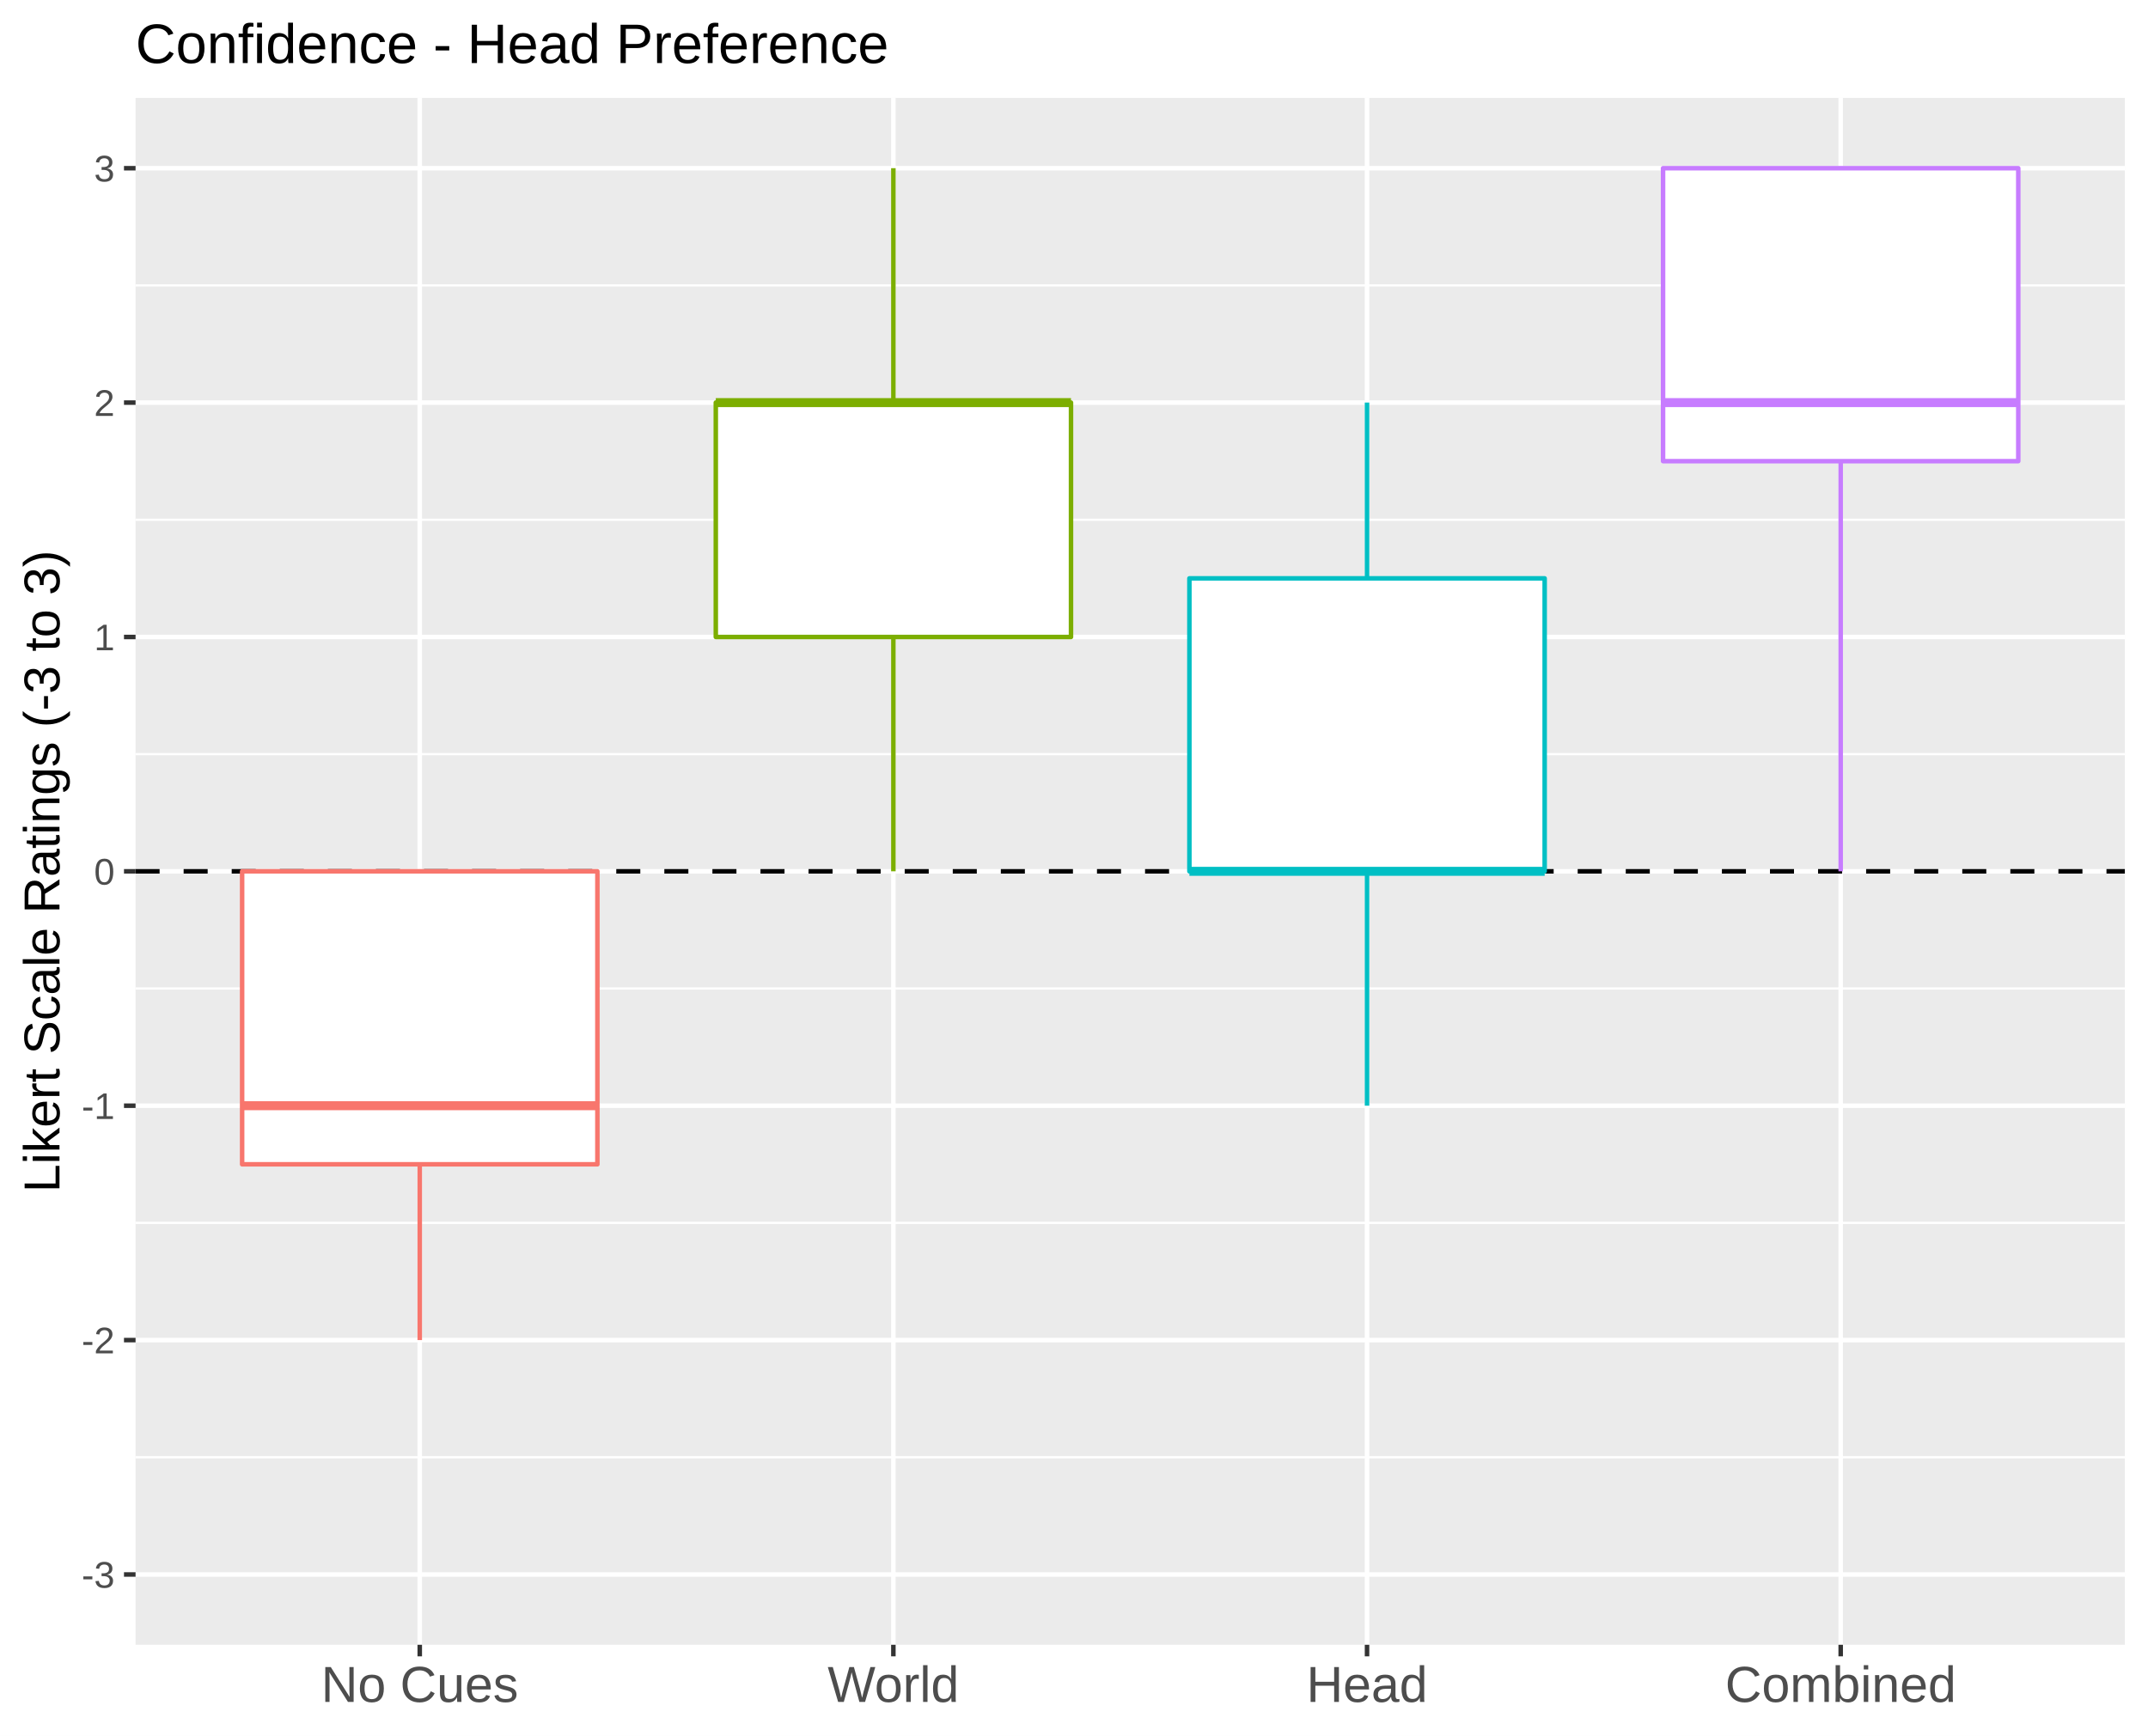
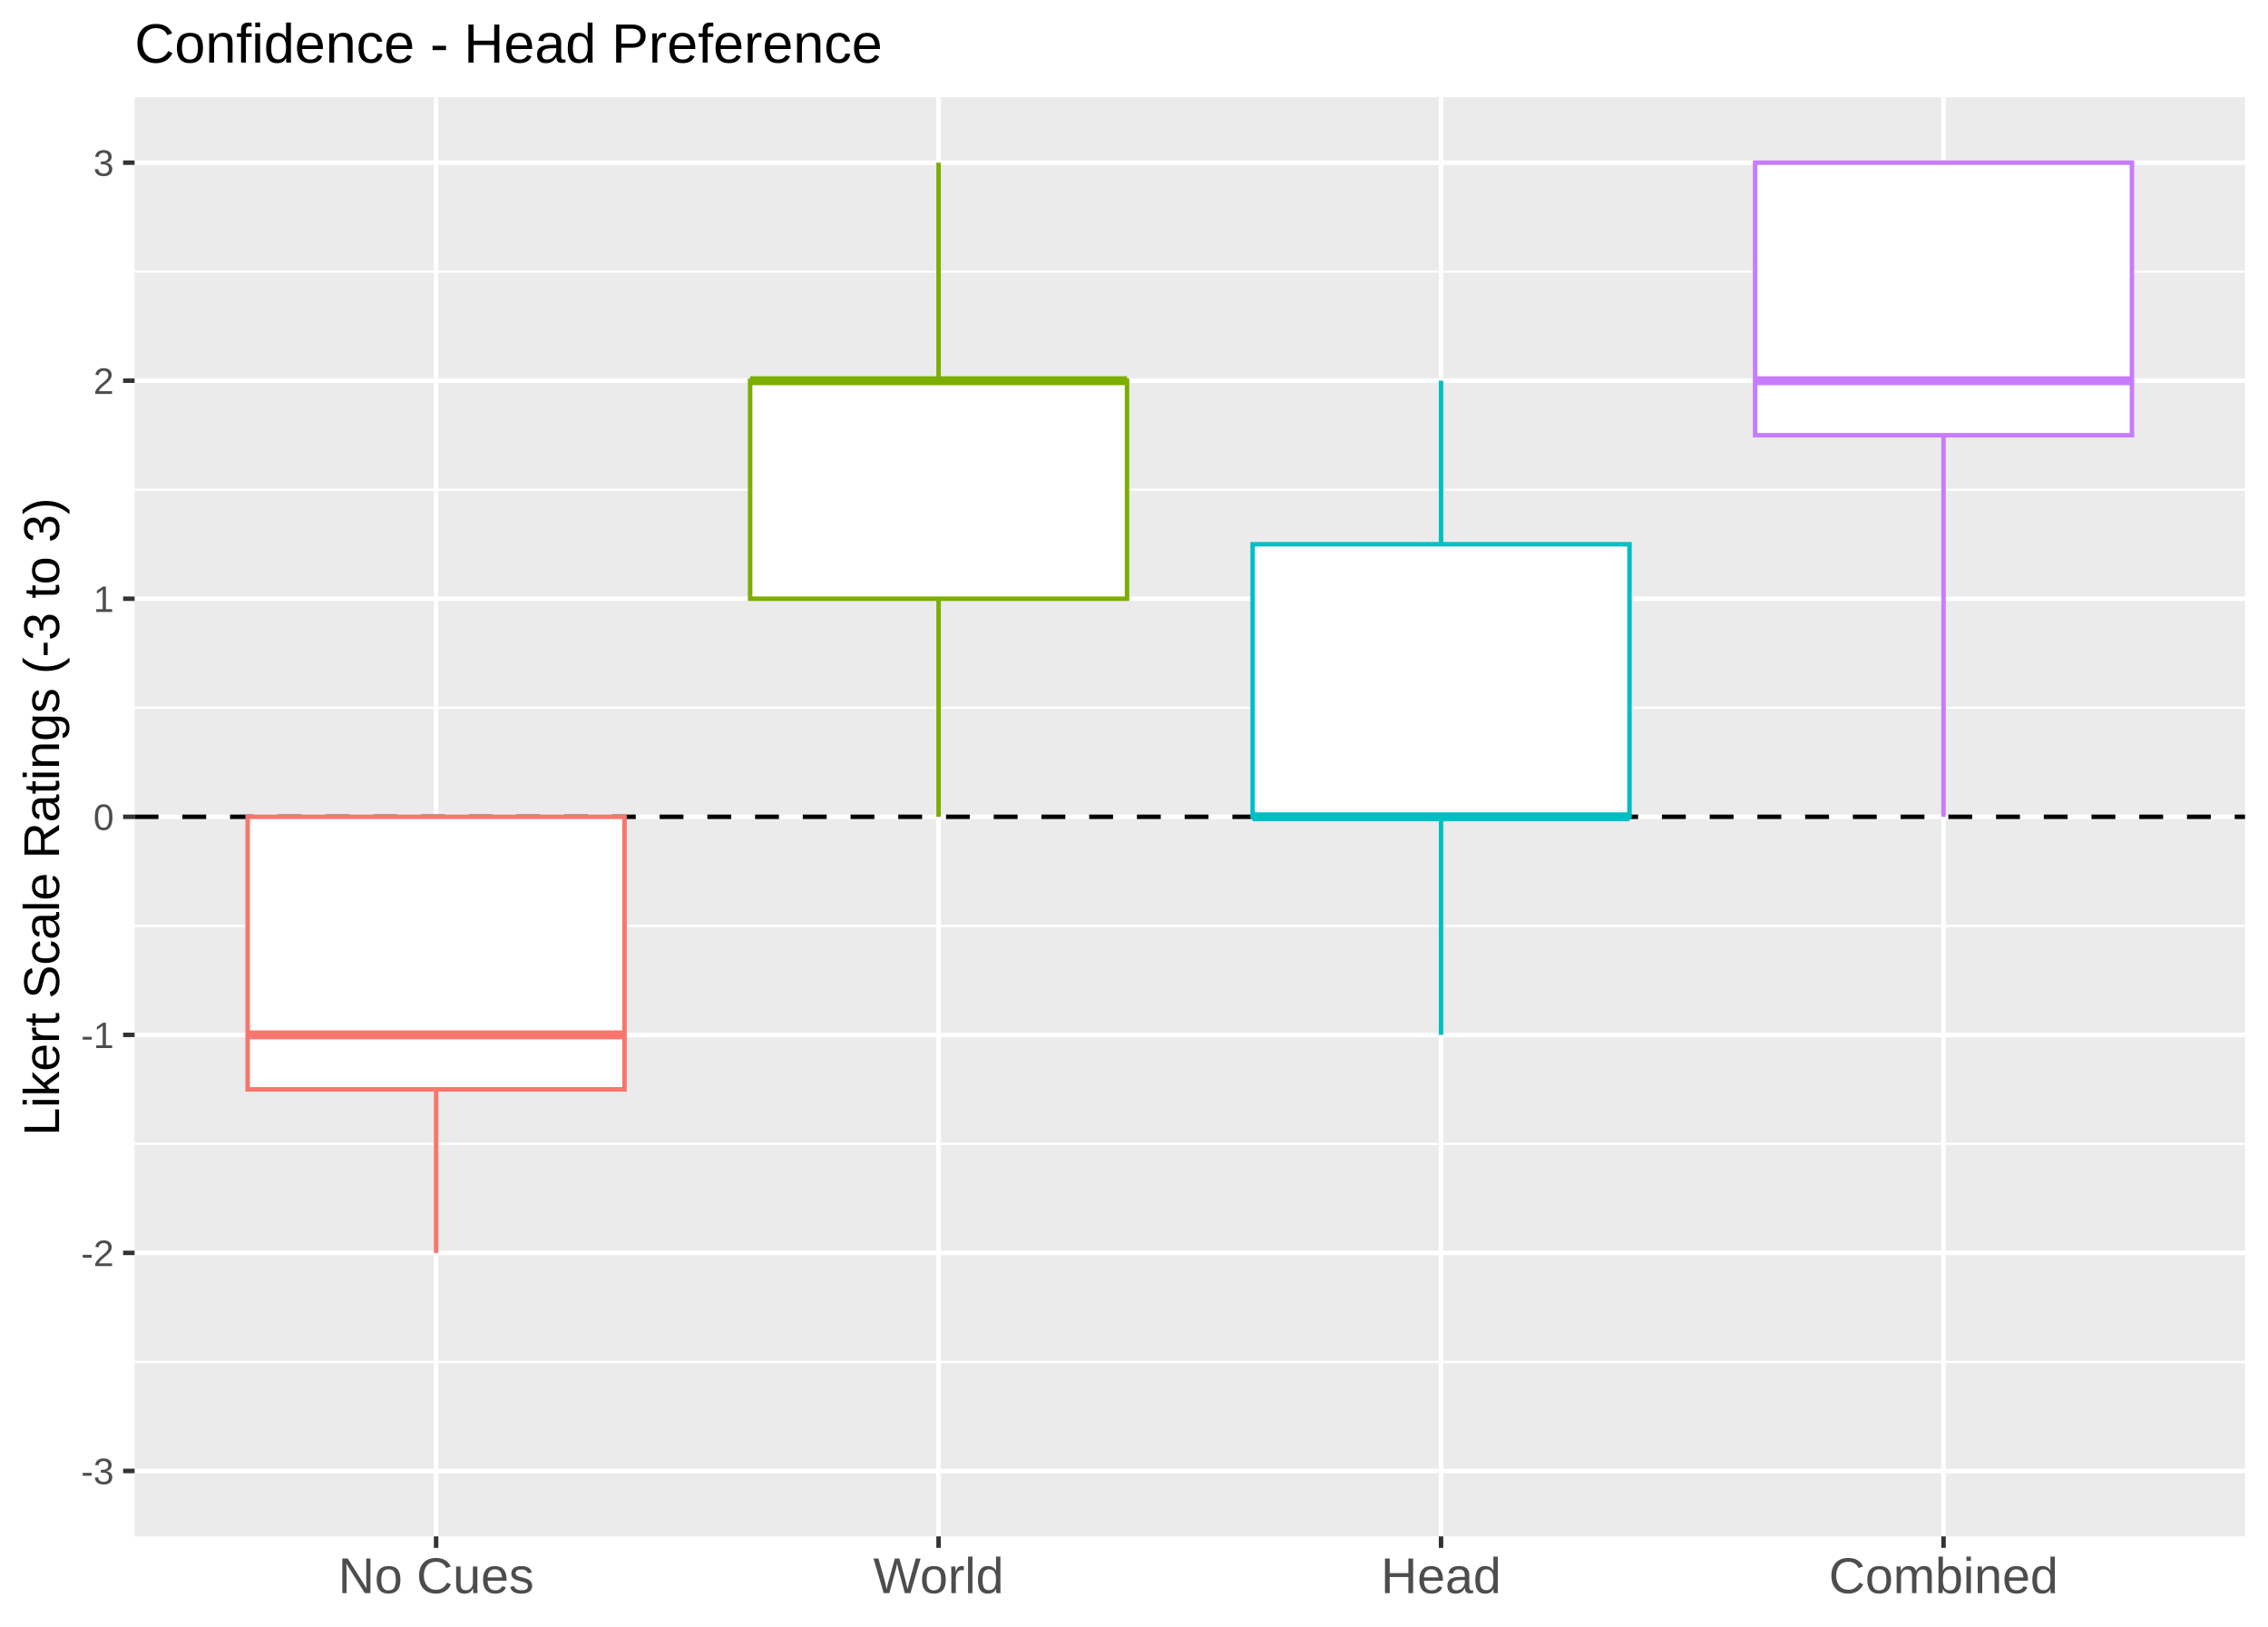
- <svg xmlns="http://www.w3.org/2000/svg" class="svglite" width="508.50pt" height="411.00pt" viewBox="0 0 508.50 411.00">
+ <svg xmlns="http://www.w3.org/2000/svg" class="svglite" width="540.75pt" height="387.75pt" viewBox="0 0 540.75 387.75">
  <defs>
    <style type="text/css">
    .svglite line, .svglite polyline, .svglite polygon, .svglite path, .svglite rect, .svglite circle {
      fill: none;
      stroke: #000000;
      stroke-linecap: round;
      stroke-linejoin: round;
      stroke-miterlimit: 10.00;
    }
    .svglite text {
      white-space: pre;
    }
  </style>
  </defs>
  <rect width="100%" height="100%" style="stroke: none; fill: #FFFFFF;" />
  <defs>
-     <clipPath id="cpMC4wMHw1MDguNTB8MC4wMHw0MTEuMDA=">
-       <rect x="0.00" y="0.00" width="508.50" height="411.00" />
+     <clipPath id="cpMC4wMHw1NDAuNzV8MC4wMHwzODcuNzU=">
+       <rect x="0.00" y="0.00" width="540.75" height="387.75" />
    </clipPath>
  </defs>
-   <g clip-path="url(#cpMC4wMHw1MDguNTB8MC4wMHw0MTEuMDA=)">
-     <rect x="0.00" y="0.00" width="508.50" height="411.00" style="stroke-width: 1.07; stroke: #FFFFFF; fill: #FFFFFF;" />
+   <g clip-path="url(#cpMC4wMHw1NDAuNzV8MC4wMHwzODcuNzU=)">
+     <rect x="0.00" y="0.00" width="540.75" height="387.75" style="stroke-width: 1.07; stroke: #FFFFFF; fill: #FFFFFF;" />
  </g>
  <defs>
-     <clipPath id="cpMzIuMDl8NTAzLjAyfDIzLjE4fDM4OS40Nw==">
-       <rect x="32.09" y="23.18" width="470.93" height="366.29" />
+     <clipPath id="cpMzIuMDl8NTM1LjI3fDIzLjE4fDM2Ni4yMg==">
+       <rect x="32.09" y="23.18" width="503.18" height="343.04" />
    </clipPath>
  </defs>
-   <g clip-path="url(#cpMzIuMDl8NTAzLjAyfDIzLjE4fDM4OS40Nw==)">
-     <rect x="32.09" y="23.18" width="470.93" height="366.29" style="stroke-width: 1.07; stroke: none; fill: #EBEBEB;" />
-     <polyline points="32.09,345.07 503.02,345.07 " style="stroke-width: 0.53; stroke: #FFFFFF; stroke-linecap: butt;" />
-     <polyline points="32.09,289.57 503.02,289.57 " style="stroke-width: 0.53; stroke: #FFFFFF; stroke-linecap: butt;" />
-     <polyline points="32.09,234.07 503.02,234.07 " style="stroke-width: 0.53; stroke: #FFFFFF; stroke-linecap: butt;" />
-     <polyline points="32.09,178.58 503.02,178.58 " style="stroke-width: 0.53; stroke: #FFFFFF; stroke-linecap: butt;" />
-     <polyline points="32.09,123.08 503.02,123.08 " style="stroke-width: 0.53; stroke: #FFFFFF; stroke-linecap: butt;" />
-     <polyline points="32.09,67.58 503.02,67.58 " style="stroke-width: 0.53; stroke: #FFFFFF; stroke-linecap: butt;" />
-     <polyline points="32.09,372.82 503.02,372.82 " style="stroke-width: 1.07; stroke: #FFFFFF; stroke-linecap: butt;" />
-     <polyline points="32.09,317.32 503.02,317.32 " style="stroke-width: 1.07; stroke: #FFFFFF; stroke-linecap: butt;" />
-     <polyline points="32.09,261.82 503.02,261.82 " style="stroke-width: 1.07; stroke: #FFFFFF; stroke-linecap: butt;" />
-     <polyline points="32.09,206.32 503.02,206.32 " style="stroke-width: 1.07; stroke: #FFFFFF; stroke-linecap: butt;" />
-     <polyline points="32.09,150.83 503.02,150.83 " style="stroke-width: 1.07; stroke: #FFFFFF; stroke-linecap: butt;" />
-     <polyline points="32.09,95.33 503.02,95.33 " style="stroke-width: 1.07; stroke: #FFFFFF; stroke-linecap: butt;" />
-     <polyline points="32.09,39.83 503.02,39.83 " style="stroke-width: 1.07; stroke: #FFFFFF; stroke-linecap: butt;" />
-     <polyline points="99.37,389.47 99.37,23.18 " style="stroke-width: 1.07; stroke: #FFFFFF; stroke-linecap: butt;" />
-     <polyline points="211.49,389.47 211.49,23.18 " style="stroke-width: 1.07; stroke: #FFFFFF; stroke-linecap: butt;" />
-     <polyline points="323.62,389.47 323.62,23.18 " style="stroke-width: 1.07; stroke: #FFFFFF; stroke-linecap: butt;" />
-     <polyline points="435.75,389.47 435.75,23.18 " style="stroke-width: 1.07; stroke: #FFFFFF; stroke-linecap: butt;" />
-     <line x1="32.09" y1="206.32" x2="503.02" y2="206.32" style="stroke-width: 1.07; stroke-dasharray: 5.69,5.69; stroke-linecap: butt;" />
-     <line x1="99.37" y1="206.32" x2="99.37" y2="206.32" style="stroke-width: 1.07; stroke: #F8766D; stroke-linecap: butt;" />
-     <line x1="99.37" y1="275.70" x2="99.37" y2="317.32" style="stroke-width: 1.07; stroke: #F8766D; stroke-linecap: butt;" />
-     <polygon points="57.32,206.32 57.32,275.70 141.42,275.70 141.42,206.32 57.32,206.32 " style="stroke-width: 1.07; stroke: #F8766D; fill: #FFFFFF;" />
-     <line x1="57.32" y1="261.82" x2="141.42" y2="261.82" style="stroke-width: 2.13; stroke: #F8766D; stroke-linecap: butt;" />
-     <line x1="211.49" y1="95.33" x2="211.49" y2="39.83" style="stroke-width: 1.07; stroke: #7CAE00; stroke-linecap: butt;" />
-     <line x1="211.49" y1="150.83" x2="211.49" y2="206.32" style="stroke-width: 1.07; stroke: #7CAE00; stroke-linecap: butt;" />
-     <polygon points="169.45,95.33 169.45,150.83 253.54,150.83 253.54,95.33 169.45,95.33 " style="stroke-width: 1.07; stroke: #7CAE00; fill: #FFFFFF;" />
-     <line x1="169.45" y1="95.33" x2="253.54" y2="95.33" style="stroke-width: 2.13; stroke: #7CAE00; stroke-linecap: butt;" />
-     <line x1="323.62" y1="136.95" x2="323.62" y2="95.33" style="stroke-width: 1.07; stroke: #00BFC4; stroke-linecap: butt;" />
-     <line x1="323.62" y1="206.32" x2="323.62" y2="261.82" style="stroke-width: 1.07; stroke: #00BFC4; stroke-linecap: butt;" />
-     <polygon points="281.57,136.95 281.57,206.32 365.67,206.32 365.67,136.95 281.57,136.95 " style="stroke-width: 1.07; stroke: #00BFC4; fill: #FFFFFF;" />
-     <line x1="281.57" y1="206.32" x2="365.67" y2="206.32" style="stroke-width: 2.13; stroke: #00BFC4; stroke-linecap: butt;" />
-     <line x1="435.75" y1="39.83" x2="435.75" y2="39.83" style="stroke-width: 1.07; stroke: #C77CFF; stroke-linecap: butt;" />
-     <line x1="435.75" y1="109.20" x2="435.75" y2="206.32" style="stroke-width: 1.07; stroke: #C77CFF; stroke-linecap: butt;" />
-     <polygon points="393.70,39.83 393.70,109.20 477.79,109.20 477.79,39.83 393.70,39.83 " style="stroke-width: 1.07; stroke: #C77CFF; fill: #FFFFFF;" />
-     <line x1="393.70" y1="95.33" x2="477.79" y2="95.33" style="stroke-width: 2.13; stroke: #C77CFF; stroke-linecap: butt;" />
+   <g clip-path="url(#cpMzIuMDl8NTM1LjI3fDIzLjE4fDM2Ni4yMg==)">
+     <rect x="32.09" y="23.18" width="503.18" height="343.04" style="stroke-width: 1.07; stroke: none; fill: #EBEBEB;" />
+     <polyline points="32.09,324.64 535.27,324.64 " style="stroke-width: 0.53; stroke: #FFFFFF; stroke-linecap: butt;" />
+     <polyline points="32.09,272.66 535.27,272.66 " style="stroke-width: 0.53; stroke: #FFFFFF; stroke-linecap: butt;" />
+     <polyline points="32.09,220.69 535.27,220.69 " style="stroke-width: 0.53; stroke: #FFFFFF; stroke-linecap: butt;" />
+     <polyline points="32.09,168.71 535.27,168.71 " style="stroke-width: 0.53; stroke: #FFFFFF; stroke-linecap: butt;" />
+     <polyline points="32.09,116.74 535.27,116.74 " style="stroke-width: 0.53; stroke: #FFFFFF; stroke-linecap: butt;" />
+     <polyline points="32.09,64.76 535.27,64.76 " style="stroke-width: 0.53; stroke: #FFFFFF; stroke-linecap: butt;" />
+     <polyline points="32.09,350.63 535.27,350.63 " style="stroke-width: 1.07; stroke: #FFFFFF; stroke-linecap: butt;" />
+     <polyline points="32.09,298.65 535.27,298.65 " style="stroke-width: 1.07; stroke: #FFFFFF; stroke-linecap: butt;" />
+     <polyline points="32.09,246.68 535.27,246.68 " style="stroke-width: 1.07; stroke: #FFFFFF; stroke-linecap: butt;" />
+     <polyline points="32.09,194.70 535.27,194.70 " style="stroke-width: 1.07; stroke: #FFFFFF; stroke-linecap: butt;" />
+     <polyline points="32.09,142.72 535.27,142.72 " style="stroke-width: 1.07; stroke: #FFFFFF; stroke-linecap: butt;" />
+     <polyline points="32.09,90.75 535.27,90.75 " style="stroke-width: 1.07; stroke: #FFFFFF; stroke-linecap: butt;" />
+     <polyline points="32.09,38.77 535.27,38.77 " style="stroke-width: 1.07; stroke: #FFFFFF; stroke-linecap: butt;" />
+     <polyline points="103.98,366.22 103.98,23.18 " style="stroke-width: 1.07; stroke: #FFFFFF; stroke-linecap: butt;" />
+     <polyline points="223.78,366.22 223.78,23.18 " style="stroke-width: 1.07; stroke: #FFFFFF; stroke-linecap: butt;" />
+     <polyline points="343.58,366.22 343.58,23.18 " style="stroke-width: 1.07; stroke: #FFFFFF; stroke-linecap: butt;" />
+     <polyline points="463.39,366.22 463.39,23.18 " style="stroke-width: 1.07; stroke: #FFFFFF; stroke-linecap: butt;" />
+     <line x1="32.09" y1="194.70" x2="535.27" y2="194.70" style="stroke-width: 1.07; stroke-dasharray: 5.69,5.69; stroke-linecap: butt;" />
+     <line x1="103.98" y1="194.70" x2="103.98" y2="194.70" style="stroke-width: 1.07; stroke: #F8766D; stroke-linecap: butt;" />
+     <line x1="103.98" y1="259.67" x2="103.98" y2="298.65" style="stroke-width: 1.07; stroke: #F8766D; stroke-linecap: butt;" />
+     <polygon points="59.05,194.70 59.05,259.67 148.90,259.67 148.90,194.70 59.05,194.70 " style="stroke-width: 1.07; stroke: #F8766D; stroke-linecap: butt; stroke-linejoin: miter; fill: #FFFFFF;" />
+     <line x1="59.05" y1="246.68" x2="148.90" y2="246.68" style="stroke-width: 2.13; stroke: #F8766D; stroke-linecap: butt; stroke-linejoin: miter;" />
+     <line x1="223.78" y1="90.75" x2="223.78" y2="38.77" style="stroke-width: 1.07; stroke: #7CAE00; stroke-linecap: butt;" />
+     <line x1="223.78" y1="142.72" x2="223.78" y2="194.70" style="stroke-width: 1.07; stroke: #7CAE00; stroke-linecap: butt;" />
+     <polygon points="178.85,90.75 178.85,142.72 268.71,142.72 268.71,90.75 178.85,90.75 " style="stroke-width: 1.07; stroke: #7CAE00; stroke-linecap: butt; stroke-linejoin: miter; fill: #FFFFFF;" />
+     <line x1="178.85" y1="90.75" x2="268.71" y2="90.75" style="stroke-width: 2.13; stroke: #7CAE00; stroke-linecap: butt; stroke-linejoin: miter;" />
+     <line x1="343.58" y1="129.73" x2="343.58" y2="90.75" style="stroke-width: 1.07; stroke: #00BFC4; stroke-linecap: butt;" />
+     <line x1="343.58" y1="194.70" x2="343.58" y2="246.68" style="stroke-width: 1.07; stroke: #00BFC4; stroke-linecap: butt;" />
+     <polygon points="298.66,129.73 298.66,194.70 388.51,194.70 388.51,129.73 298.66,129.73 " style="stroke-width: 1.07; stroke: #00BFC4; stroke-linecap: butt; stroke-linejoin: miter; fill: #FFFFFF;" />
+     <line x1="298.66" y1="194.70" x2="388.51" y2="194.70" style="stroke-width: 2.13; stroke: #00BFC4; stroke-linecap: butt; stroke-linejoin: miter;" />
+     <line x1="463.39" y1="38.77" x2="463.39" y2="38.77" style="stroke-width: 1.07; stroke: #C77CFF; stroke-linecap: butt;" />
+     <line x1="463.39" y1="103.74" x2="463.39" y2="194.70" style="stroke-width: 1.07; stroke: #C77CFF; stroke-linecap: butt;" />
+     <polygon points="418.46,38.77 418.46,103.74 508.31,103.74 508.31,38.77 418.46,38.77 " style="stroke-width: 1.07; stroke: #C77CFF; stroke-linecap: butt; stroke-linejoin: miter; fill: #FFFFFF;" />
+     <line x1="418.46" y1="90.75" x2="508.31" y2="90.75" style="stroke-width: 2.13; stroke: #C77CFF; stroke-linecap: butt; stroke-linejoin: miter;" />
  </g>
-   <g clip-path="url(#cpMC4wMHw1MDguNTB8MC4wMHw0MTEuMDA=)">
-     <text x="27.16" y="375.97" text-anchor="end" style="font-size: 8.80px;fill: #4D4D4D; font-family: &quot;Arial&quot;;" textLength="7.83px" lengthAdjust="spacingAndGlyphs">-3</text>
-     <text x="27.16" y="320.47" text-anchor="end" style="font-size: 8.80px;fill: #4D4D4D; font-family: &quot;Arial&quot;;" textLength="7.83px" lengthAdjust="spacingAndGlyphs">-2</text>
-     <text x="27.16" y="264.97" text-anchor="end" style="font-size: 8.80px;fill: #4D4D4D; font-family: &quot;Arial&quot;;" textLength="7.83px" lengthAdjust="spacingAndGlyphs">-1</text>
-     <text x="27.16" y="209.47" text-anchor="end" style="font-size: 8.80px;fill: #4D4D4D; font-family: &quot;Arial&quot;;" textLength="4.90px" lengthAdjust="spacingAndGlyphs">0</text>
-     <text x="27.16" y="153.98" text-anchor="end" style="font-size: 8.80px;fill: #4D4D4D; font-family: &quot;Arial&quot;;" textLength="4.90px" lengthAdjust="spacingAndGlyphs">1</text>
-     <text x="27.16" y="98.48" text-anchor="end" style="font-size: 8.80px;fill: #4D4D4D; font-family: &quot;Arial&quot;;" textLength="4.90px" lengthAdjust="spacingAndGlyphs">2</text>
-     <text x="27.16" y="42.98" text-anchor="end" style="font-size: 8.80px;fill: #4D4D4D; font-family: &quot;Arial&quot;;" textLength="4.90px" lengthAdjust="spacingAndGlyphs">3</text>
-     <polyline points="29.35,372.82 32.09,372.82 " style="stroke-width: 1.07; stroke: #333333; stroke-linecap: butt;" />
-     <polyline points="29.35,317.32 32.09,317.32 " style="stroke-width: 1.07; stroke: #333333; stroke-linecap: butt;" />
-     <polyline points="29.35,261.82 32.09,261.82 " style="stroke-width: 1.07; stroke: #333333; stroke-linecap: butt;" />
-     <polyline points="29.35,206.32 32.09,206.32 " style="stroke-width: 1.07; stroke: #333333; stroke-linecap: butt;" />
-     <polyline points="29.35,150.83 32.09,150.83 " style="stroke-width: 1.07; stroke: #333333; stroke-linecap: butt;" />
-     <polyline points="29.35,95.33 32.09,95.33 " style="stroke-width: 1.07; stroke: #333333; stroke-linecap: butt;" />
-     <polyline points="29.35,39.83 32.09,39.83 " style="stroke-width: 1.07; stroke: #333333; stroke-linecap: butt;" />
-     <polyline points="99.37,392.21 99.37,389.47 " style="stroke-width: 1.07; stroke: #333333; stroke-linecap: butt;" />
-     <polyline points="211.49,392.21 211.49,389.47 " style="stroke-width: 1.07; stroke: #333333; stroke-linecap: butt;" />
-     <polyline points="323.62,392.21 323.62,389.47 " style="stroke-width: 1.07; stroke: #333333; stroke-linecap: butt;" />
-     <polyline points="435.75,392.21 435.75,389.47 " style="stroke-width: 1.07; stroke: #333333; stroke-linecap: butt;" />
-     <text x="99.37" y="403.00" text-anchor="middle" style="font-size: 12.00px;fill: #4D4D4D; font-family: &quot;Arial&quot;;" textLength="46.70px" lengthAdjust="spacingAndGlyphs">No Cues</text>
-     <text x="211.49" y="403.00" text-anchor="middle" style="font-size: 12.00px;fill: #4D4D4D; font-family: &quot;Arial&quot;;" textLength="31.12px" lengthAdjust="spacingAndGlyphs">World</text>
-     <text x="323.62" y="403.00" text-anchor="middle" style="font-size: 12.00px;fill: #4D4D4D; font-family: &quot;Arial&quot;;" textLength="28.69px" lengthAdjust="spacingAndGlyphs">Head</text>
-     <text x="435.75" y="403.00" text-anchor="middle" style="font-size: 12.00px;fill: #4D4D4D; font-family: &quot;Arial&quot;;" textLength="54.71px" lengthAdjust="spacingAndGlyphs">Combined</text>
-     <text transform="translate(14.08,206.32) rotate(-90)" text-anchor="middle" style="font-size: 12.00px; font-family: &quot;Arial&quot;;" textLength="152.08px" lengthAdjust="spacingAndGlyphs">Likert Scale Ratings (-3 to 3)</text>
+   <g clip-path="url(#cpMC4wMHw1NDAuNzV8MC4wMHwzODcuNzU=)">
+     <text x="27.16" y="353.78" text-anchor="end" style="font-size: 8.80px;fill: #4D4D4D; font-family: &quot;Arial&quot;;" textLength="7.83px" lengthAdjust="spacingAndGlyphs">-3</text>
+     <text x="27.16" y="301.80" text-anchor="end" style="font-size: 8.80px;fill: #4D4D4D; font-family: &quot;Arial&quot;;" textLength="7.83px" lengthAdjust="spacingAndGlyphs">-2</text>
+     <text x="27.16" y="249.83" text-anchor="end" style="font-size: 8.80px;fill: #4D4D4D; font-family: &quot;Arial&quot;;" textLength="7.83px" lengthAdjust="spacingAndGlyphs">-1</text>
+     <text x="27.16" y="197.85" text-anchor="end" style="font-size: 8.80px;fill: #4D4D4D; font-family: &quot;Arial&quot;;" textLength="4.90px" lengthAdjust="spacingAndGlyphs">0</text>
+     <text x="27.16" y="145.87" text-anchor="end" style="font-size: 8.80px;fill: #4D4D4D; font-family: &quot;Arial&quot;;" textLength="4.90px" lengthAdjust="spacingAndGlyphs">1</text>
+     <text x="27.16" y="93.90" text-anchor="end" style="font-size: 8.80px;fill: #4D4D4D; font-family: &quot;Arial&quot;;" textLength="4.90px" lengthAdjust="spacingAndGlyphs">2</text>
+     <text x="27.16" y="41.92" text-anchor="end" style="font-size: 8.80px;fill: #4D4D4D; font-family: &quot;Arial&quot;;" textLength="4.90px" lengthAdjust="spacingAndGlyphs">3</text>
+     <polyline points="29.35,350.63 32.09,350.63 " style="stroke-width: 1.07; stroke: #333333; stroke-linecap: butt;" />
+     <polyline points="29.35,298.65 32.09,298.65 " style="stroke-width: 1.07; stroke: #333333; stroke-linecap: butt;" />
+     <polyline points="29.35,246.68 32.09,246.68 " style="stroke-width: 1.07; stroke: #333333; stroke-linecap: butt;" />
+     <polyline points="29.35,194.70 32.09,194.70 " style="stroke-width: 1.07; stroke: #333333; stroke-linecap: butt;" />
+     <polyline points="29.35,142.72 32.09,142.72 " style="stroke-width: 1.07; stroke: #333333; stroke-linecap: butt;" />
+     <polyline points="29.35,90.75 32.09,90.75 " style="stroke-width: 1.07; stroke: #333333; stroke-linecap: butt;" />
+     <polyline points="29.35,38.77 32.09,38.77 " style="stroke-width: 1.07; stroke: #333333; stroke-linecap: butt;" />
+     <polyline points="103.98,368.96 103.98,366.22 " style="stroke-width: 1.07; stroke: #333333; stroke-linecap: butt;" />
+     <polyline points="223.78,368.96 223.78,366.22 " style="stroke-width: 1.07; stroke: #333333; stroke-linecap: butt;" />
+     <polyline points="343.58,368.96 343.58,366.22 " style="stroke-width: 1.07; stroke: #333333; stroke-linecap: butt;" />
+     <polyline points="463.39,368.96 463.39,366.22 " style="stroke-width: 1.07; stroke: #333333; stroke-linecap: butt;" />
+     <text x="103.98" y="379.75" text-anchor="middle" style="font-size: 12.00px;fill: #4D4D4D; font-family: &quot;Arial&quot;;" textLength="46.70px" lengthAdjust="spacingAndGlyphs">No Cues</text>
+     <text x="223.78" y="379.75" text-anchor="middle" style="font-size: 12.00px;fill: #4D4D4D; font-family: &quot;Arial&quot;;" textLength="31.12px" lengthAdjust="spacingAndGlyphs">World</text>
+     <text x="343.58" y="379.75" text-anchor="middle" style="font-size: 12.00px;fill: #4D4D4D; font-family: &quot;Arial&quot;;" textLength="28.69px" lengthAdjust="spacingAndGlyphs">Head</text>
+     <text x="463.39" y="379.75" text-anchor="middle" style="font-size: 12.00px;fill: #4D4D4D; font-family: &quot;Arial&quot;;" textLength="54.71px" lengthAdjust="spacingAndGlyphs">Combined</text>
+     <text transform="translate(14.08,194.70) rotate(-90)" text-anchor="middle" style="font-size: 12.00px; font-family: &quot;Arial&quot;;" textLength="152.08px" lengthAdjust="spacingAndGlyphs">Likert Scale Ratings (-3 to 3)</text>
    <text x="32.09" y="14.93" style="font-size: 13.20px; font-family: &quot;Arial&quot;;" textLength="178.19px" lengthAdjust="spacingAndGlyphs">Confidence - Head Preference</text>
  </g>
</svg>
